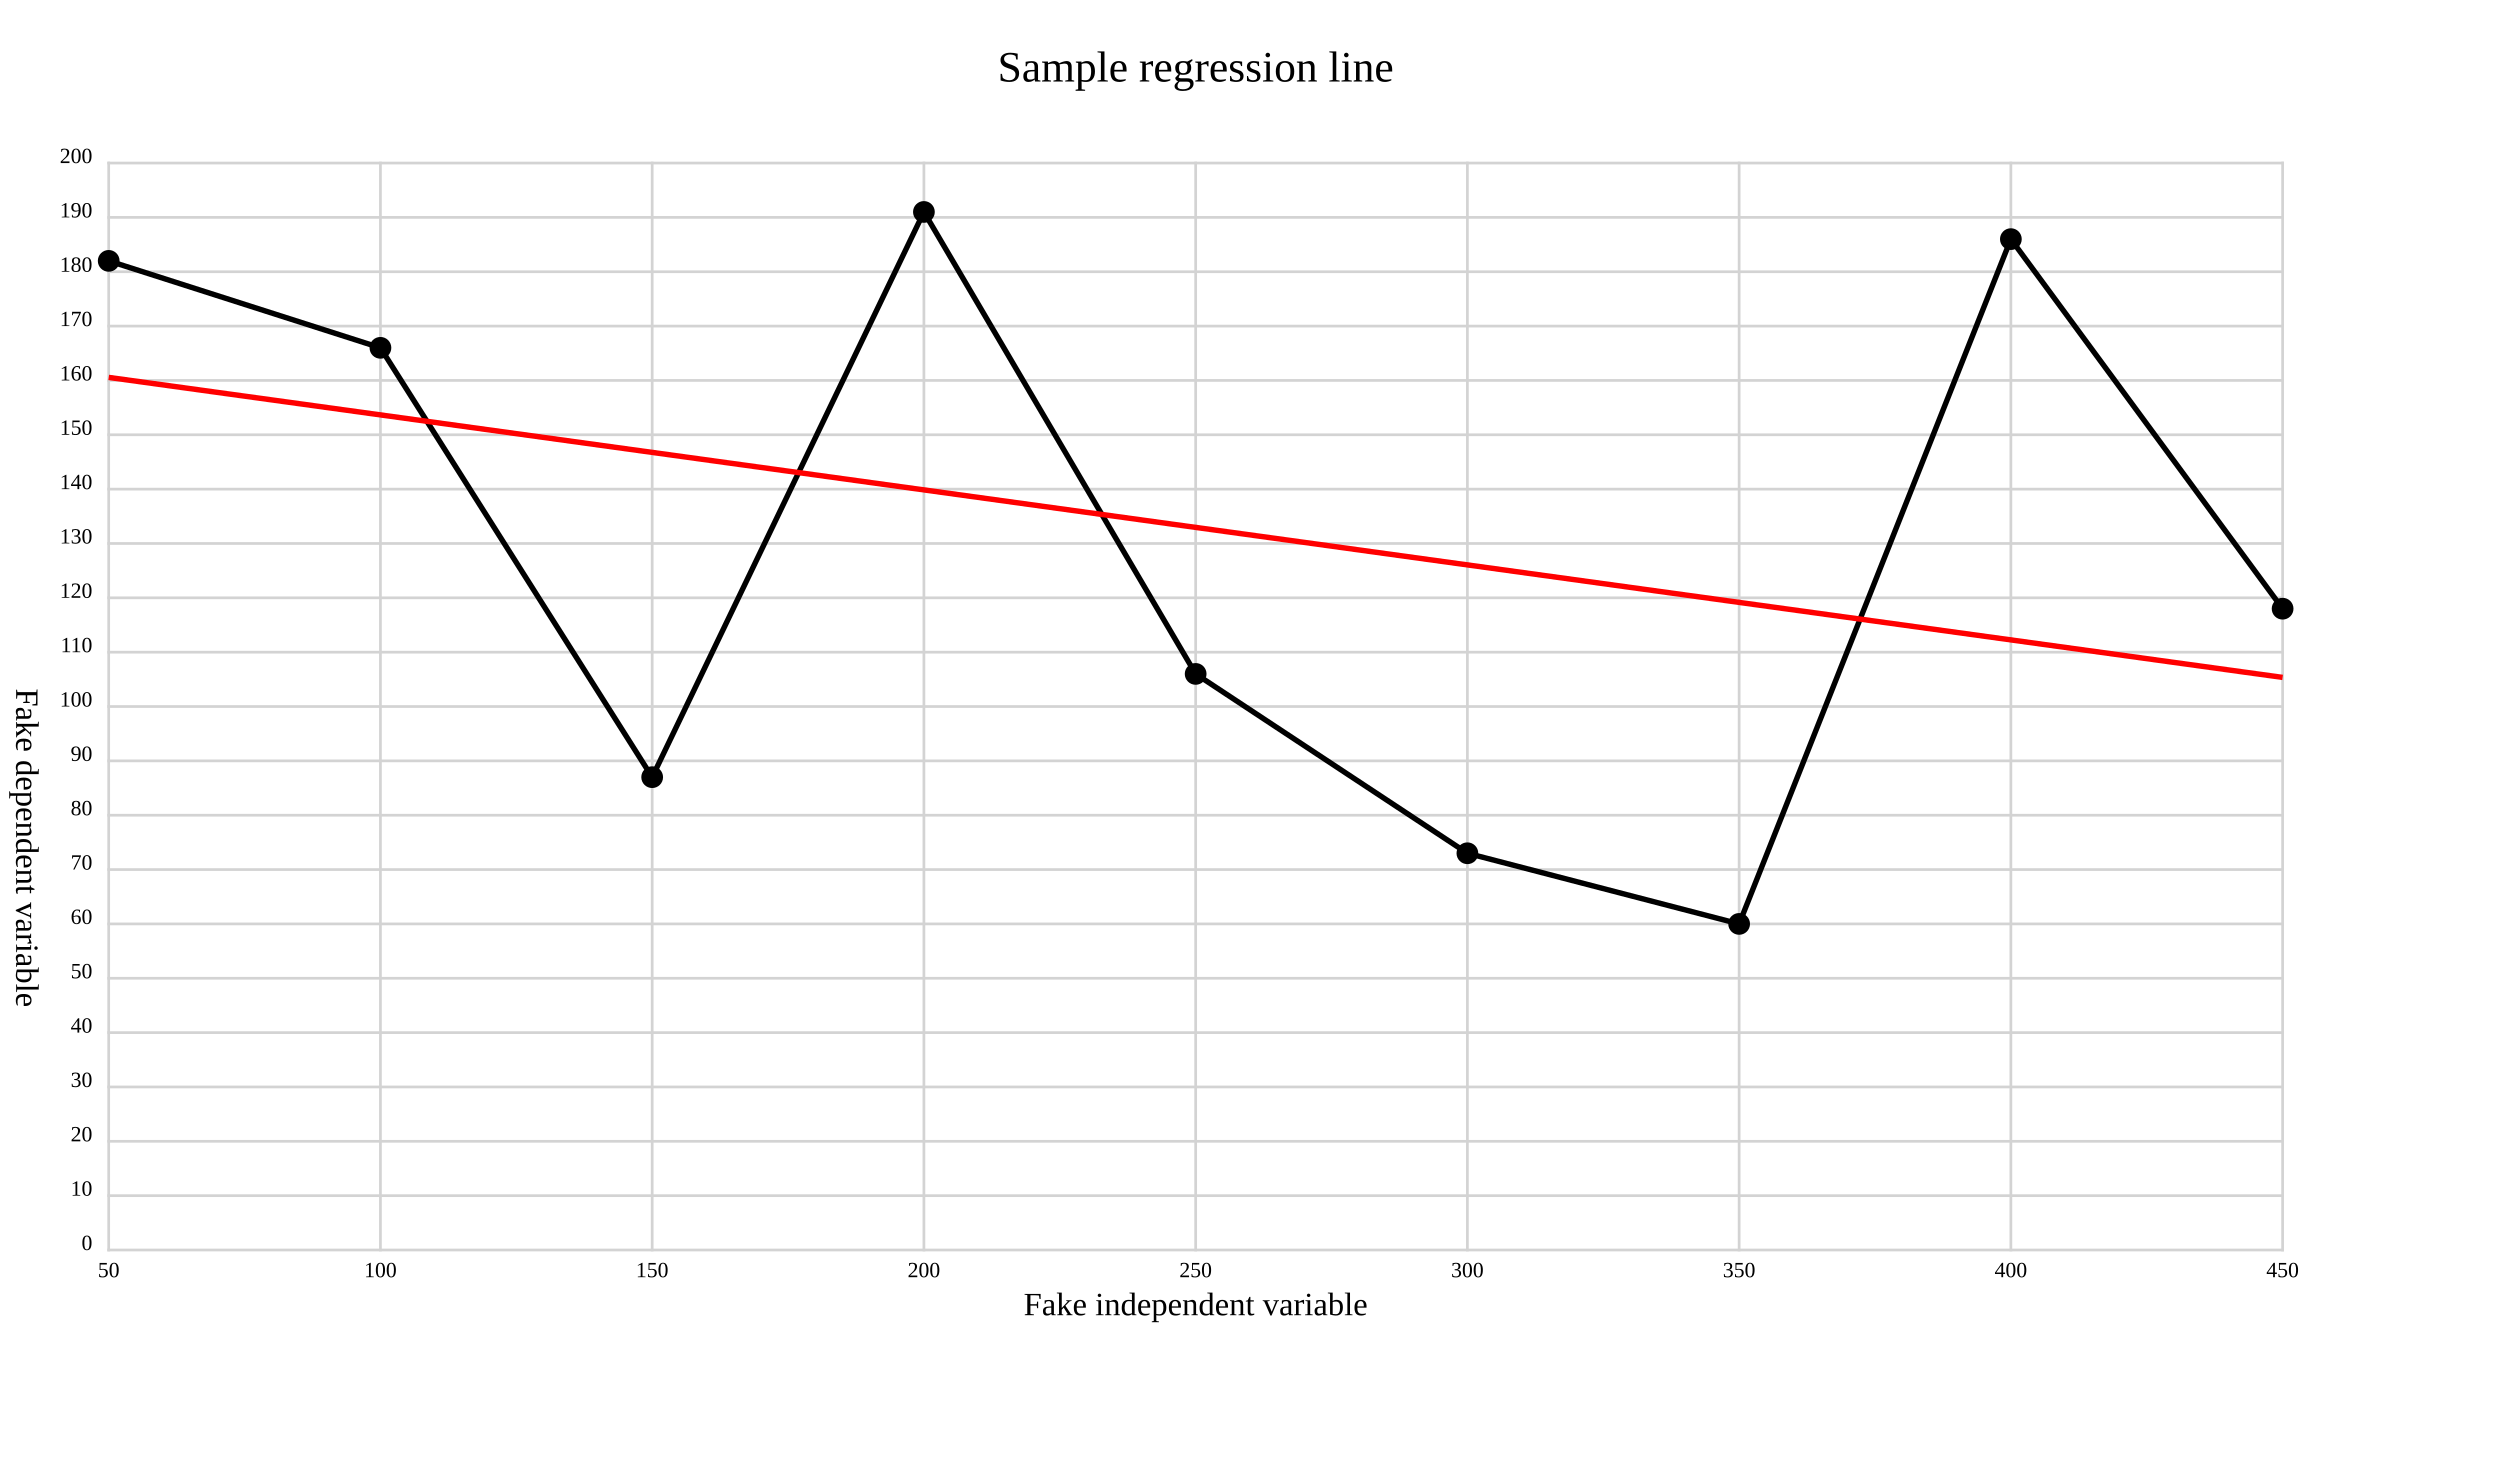
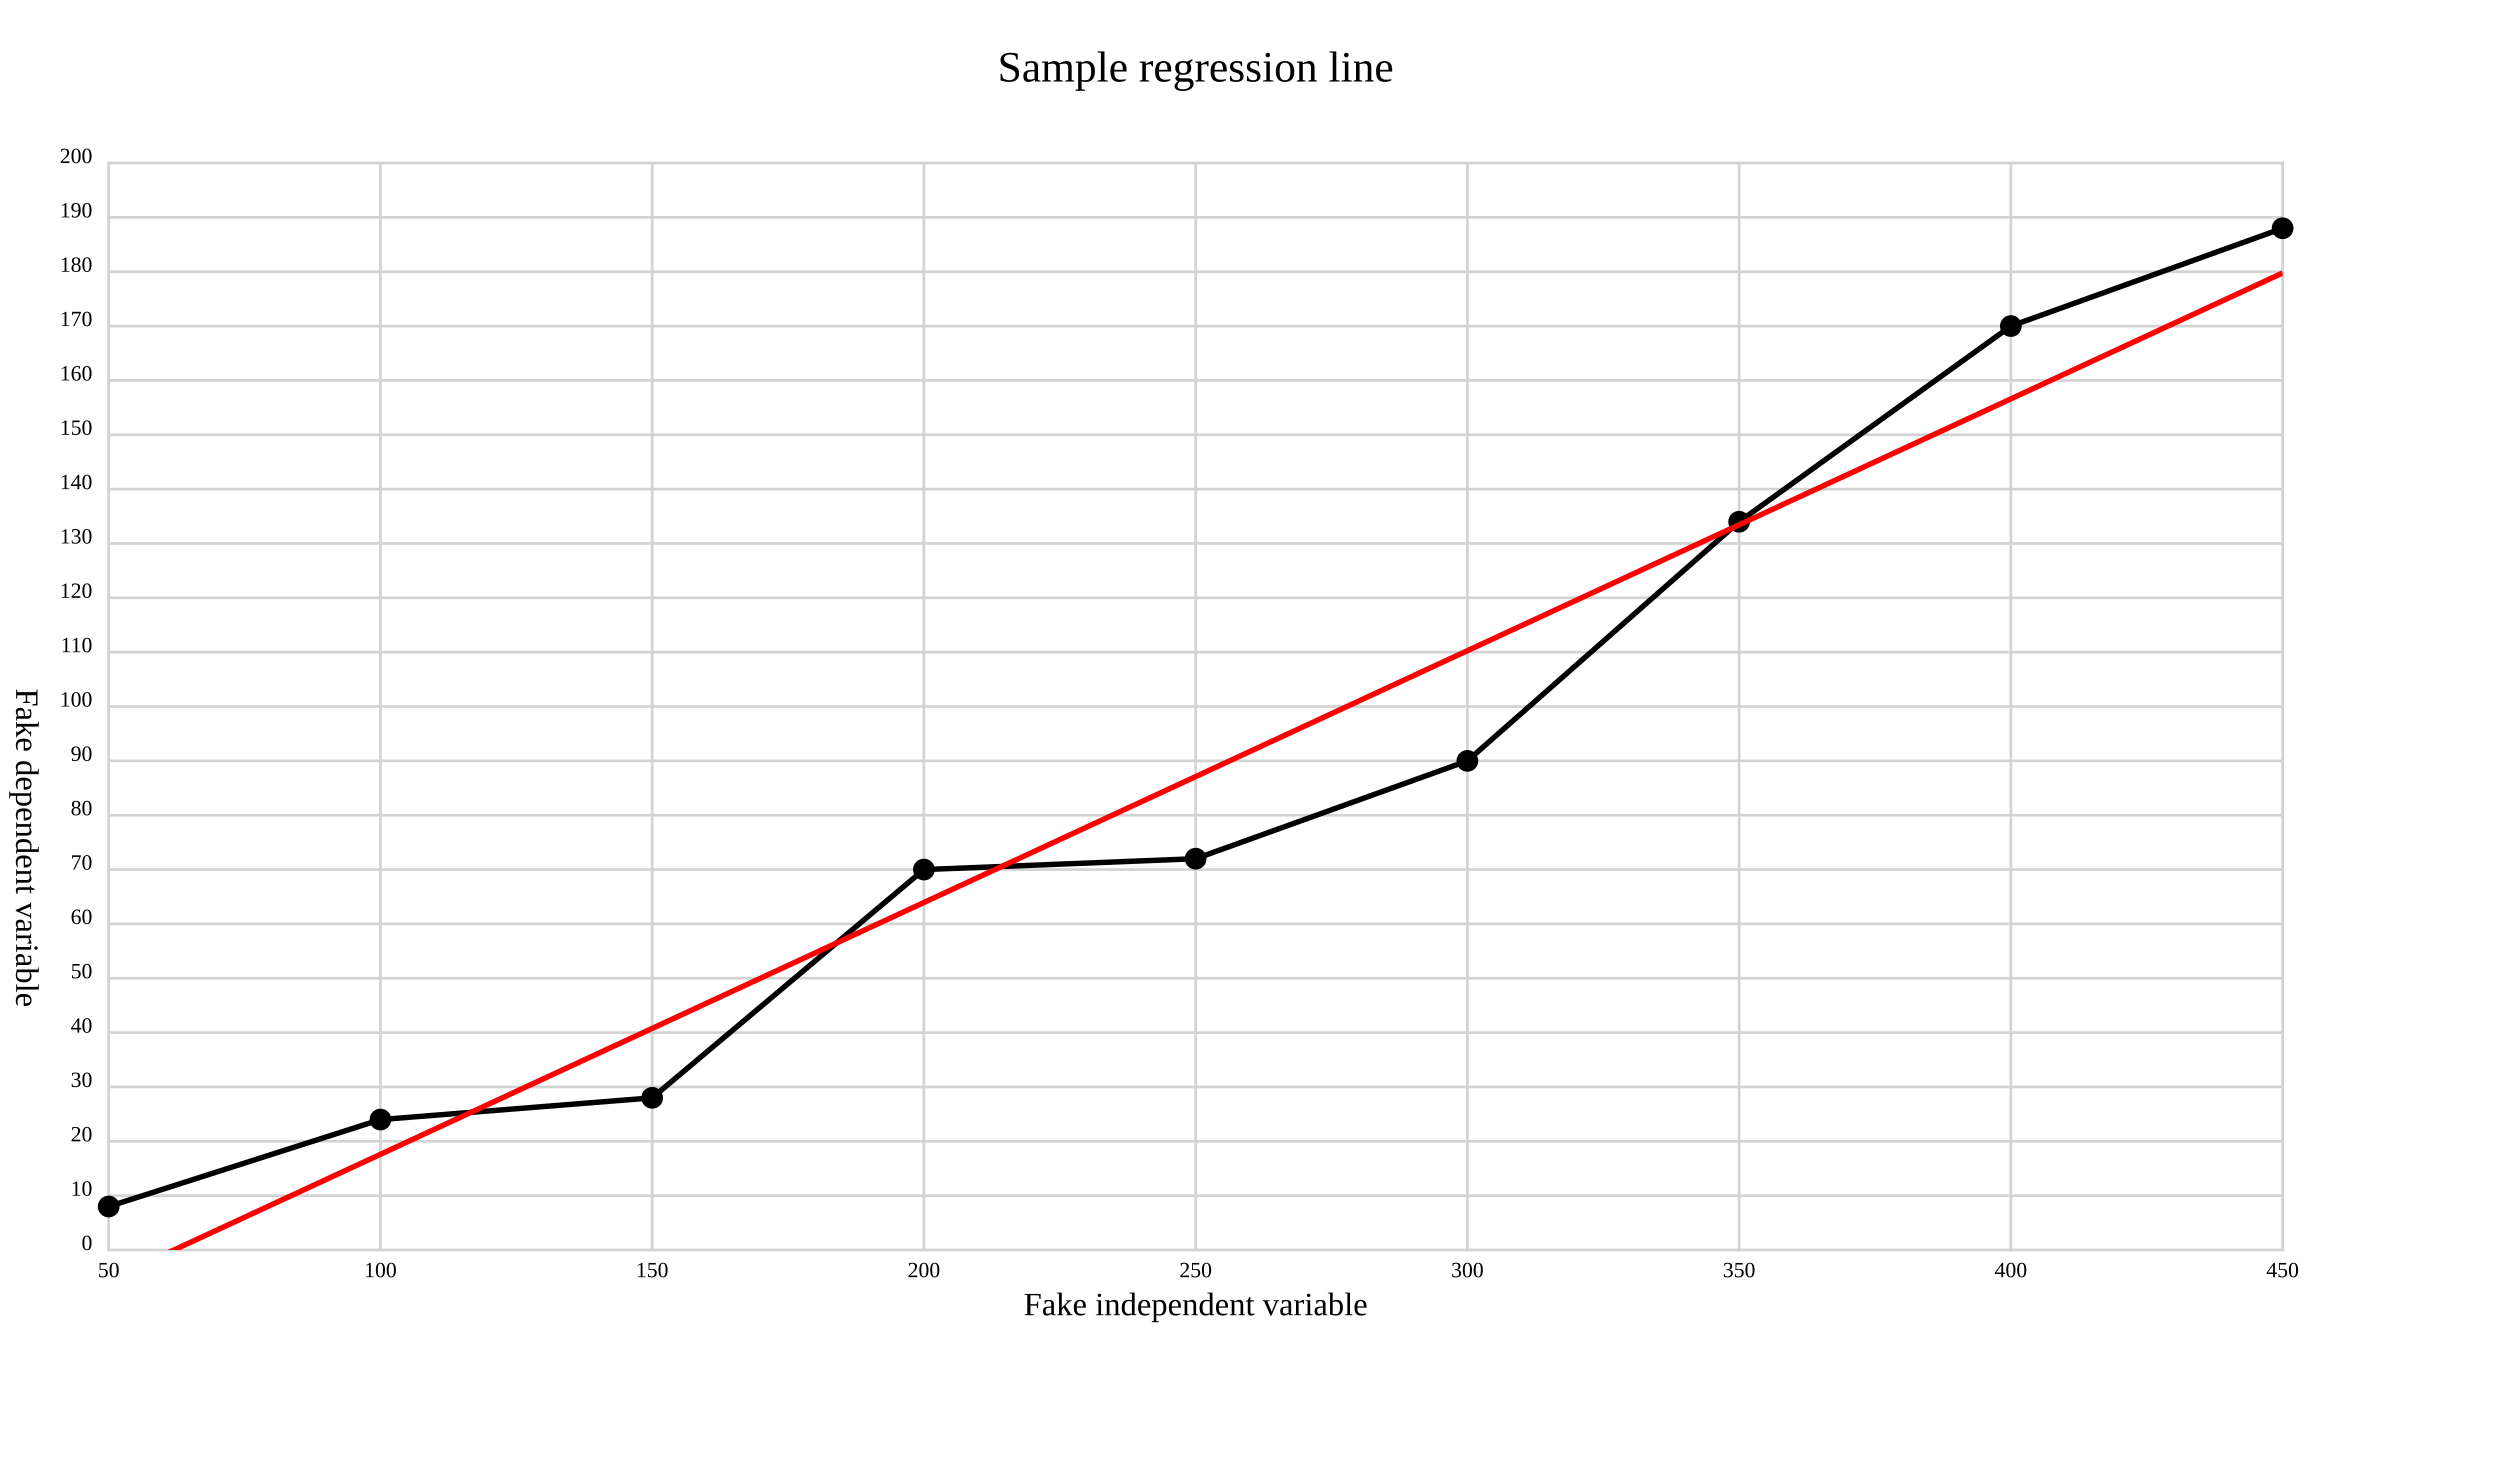
<svg xmlns="http://www.w3.org/2000/svg" viewBox="30 -230 460 270">
+   <defs>
+     <clipPath id="clip">
+       <rect x="50" y="-200" width="400" height="200" />
+     </clipPath>
+   </defs>
  <style type="text/css">
                
                .regression {
                    stroke: red;
                    stroke-width: 1;
                }
            </style>
  <line x1="50" y1="0" x2="50" y2="-200" stroke="lightgray" stroke-width="0.5" stroke-linecap="square" />
  <text x="50" y="5" font-size="4" text-anchor="middle">50</text>
  <line x1="100" y1="0" x2="100" y2="-200" stroke="lightgray" stroke-width="0.5" stroke-linecap="square" />
  <text x="100" y="5" font-size="4" text-anchor="middle">100</text>
  <line x1="150" y1="0" x2="150" y2="-200" stroke="lightgray" stroke-width="0.5" stroke-linecap="square" />
  <text x="150" y="5" font-size="4" text-anchor="middle">150</text>
  <line x1="200" y1="0" x2="200" y2="-200" stroke="lightgray" stroke-width="0.5" stroke-linecap="square" />
  <text x="200" y="5" font-size="4" text-anchor="middle">200</text>
  <line x1="250" y1="0" x2="250" y2="-200" stroke="lightgray" stroke-width="0.5" stroke-linecap="square" />
  <text x="250" y="5" font-size="4" text-anchor="middle">250</text>
  <line x1="300" y1="0" x2="300" y2="-200" stroke="lightgray" stroke-width="0.5" stroke-linecap="square" />
  <text x="300" y="5" font-size="4" text-anchor="middle">300</text>
  <line x1="350" y1="0" x2="350" y2="-200" stroke="lightgray" stroke-width="0.5" stroke-linecap="square" />
  <text x="350" y="5" font-size="4" text-anchor="middle">350</text>
  <line x1="400" y1="0" x2="400" y2="-200" stroke="lightgray" stroke-width="0.5" stroke-linecap="square" />
  <text x="400" y="5" font-size="4" text-anchor="middle">400</text>
  <line x1="450" y1="0" x2="450" y2="-200" stroke="lightgray" stroke-width="0.5" stroke-linecap="square" />
  <text x="450" y="5" font-size="4" text-anchor="middle">450</text>
  <line x1="50" y1="0" x2="450" y2="0" stroke="lightgray" stroke-width="0.5" stroke-linecap="square" />
  <text x="47" y="0" text-anchor="end" alignment-baseline="central" font-size="4">0</text>
  <line x1="50" y1="-10" x2="450" y2="-10" stroke="lightgray" stroke-width="0.5" stroke-linecap="square" />
  <text x="47" y="-10" text-anchor="end" alignment-baseline="central" font-size="4">10</text>
  <line x1="50" y1="-20" x2="450" y2="-20" stroke="lightgray" stroke-width="0.5" stroke-linecap="square" />
  <text x="47" y="-20" text-anchor="end" alignment-baseline="central" font-size="4">20</text>
  <line x1="50" y1="-30" x2="450" y2="-30" stroke="lightgray" stroke-width="0.5" stroke-linecap="square" />
  <text x="47" y="-30" text-anchor="end" alignment-baseline="central" font-size="4">30</text>
  <line x1="50" y1="-40" x2="450" y2="-40" stroke="lightgray" stroke-width="0.5" stroke-linecap="square" />
  <text x="47" y="-40" text-anchor="end" alignment-baseline="central" font-size="4">40</text>
  <line x1="50" y1="-50" x2="450" y2="-50" stroke="lightgray" stroke-width="0.5" stroke-linecap="square" />
  <text x="47" y="-50" text-anchor="end" alignment-baseline="central" font-size="4">50</text>
  <line x1="50" y1="-60" x2="450" y2="-60" stroke="lightgray" stroke-width="0.5" stroke-linecap="square" />
  <text x="47" y="-60" text-anchor="end" alignment-baseline="central" font-size="4">60</text>
  <line x1="50" y1="-70" x2="450" y2="-70" stroke="lightgray" stroke-width="0.5" stroke-linecap="square" />
  <text x="47" y="-70" text-anchor="end" alignment-baseline="central" font-size="4">70</text>
  <line x1="50" y1="-80" x2="450" y2="-80" stroke="lightgray" stroke-width="0.5" stroke-linecap="square" />
  <text x="47" y="-80" text-anchor="end" alignment-baseline="central" font-size="4">80</text>
  <line x1="50" y1="-90" x2="450" y2="-90" stroke="lightgray" stroke-width="0.5" stroke-linecap="square" />
  <text x="47" y="-90" text-anchor="end" alignment-baseline="central" font-size="4">90</text>
  <line x1="50" y1="-100" x2="450" y2="-100" stroke="lightgray" stroke-width="0.5" stroke-linecap="square" />
  <text x="47" y="-100" text-anchor="end" alignment-baseline="central" font-size="4">100</text>
  <line x1="50" y1="-110" x2="450" y2="-110" stroke="lightgray" stroke-width="0.5" stroke-linecap="square" />
  <text x="47" y="-110" text-anchor="end" alignment-baseline="central" font-size="4">110</text>
  <line x1="50" y1="-120" x2="450" y2="-120" stroke="lightgray" stroke-width="0.5" stroke-linecap="square" />
  <text x="47" y="-120" text-anchor="end" alignment-baseline="central" font-size="4">120</text>
  <line x1="50" y1="-130" x2="450" y2="-130" stroke="lightgray" stroke-width="0.5" stroke-linecap="square" />
  <text x="47" y="-130" text-anchor="end" alignment-baseline="central" font-size="4">130</text>
  <line x1="50" y1="-140" x2="450" y2="-140" stroke="lightgray" stroke-width="0.5" stroke-linecap="square" />
  <text x="47" y="-140" text-anchor="end" alignment-baseline="central" font-size="4">140</text>
  <line x1="50" y1="-150" x2="450" y2="-150" stroke="lightgray" stroke-width="0.5" stroke-linecap="square" />
  <text x="47" y="-150" text-anchor="end" alignment-baseline="central" font-size="4">150</text>
  <line x1="50" y1="-160" x2="450" y2="-160" stroke="lightgray" stroke-width="0.5" stroke-linecap="square" />
  <text x="47" y="-160" text-anchor="end" alignment-baseline="central" font-size="4">160</text>
  <line x1="50" y1="-170" x2="450" y2="-170" stroke="lightgray" stroke-width="0.5" stroke-linecap="square" />
  <text x="47" y="-170" text-anchor="end" alignment-baseline="central" font-size="4">170</text>
  <line x1="50" y1="-180" x2="450" y2="-180" stroke="lightgray" stroke-width="0.5" stroke-linecap="square" />
  <text x="47" y="-180" text-anchor="end" alignment-baseline="central" font-size="4">180</text>
  <line x1="50" y1="-190" x2="450" y2="-190" stroke="lightgray" stroke-width="0.5" stroke-linecap="square" />
  <text x="47" y="-190" text-anchor="end" alignment-baseline="central" font-size="4">190</text>
  <line x1="50" y1="-200" x2="450" y2="-200" stroke="lightgray" stroke-width="0.5" stroke-linecap="square" />
  <text x="47" y="-200" text-anchor="end" alignment-baseline="central" font-size="4">200</text>
  <text x="250" y="12" font-size="6" text-anchor="middle">Fake independent variable</text>
  <text x="35" y="-100" text-anchor="middle" writing-mode="tb" font-size="6">Fake
                dependent variable</text>
  <text x="250" y="-215" text-anchor="middle" font-size="8">Sample regression line</text>
  <g>
-     <polyline points="50,-182 100,-166 150,-87 200,-191 250,-106 300,-73 350,-60 400,-186 450,-118" stroke="black" stroke-width="1" fill="none" />
-     <circle cx="50" cy="-182" r="2" fill="black" />
-     <circle cx="100" cy="-166" r="2" fill="black" />
-     <circle cx="150" cy="-87" r="2" fill="black" />
-     <circle cx="200" cy="-191" r="2" fill="black" />
-     <circle cx="250" cy="-106" r="2" fill="black" />
-     <circle cx="300" cy="-73" r="2" fill="black" />
-     <circle cx="350" cy="-60" r="2" fill="black" />
-     <circle cx="400" cy="-186" r="2" fill="black" />
-     <circle cx="450" cy="-118" r="2" fill="black" />
-     <g>
-       <line x1="50" y1="-160.556" x2="450" y2="-105.356" class="regression" />
+     <polyline points="50,-8 100,-24 150,-28 200,-70 250,-72 300,-90 350,-134 400,-170 450,-188" stroke="black" stroke-width="1" fill="none" />
+     <circle cx="50" cy="-8" r="2" fill="black" />
+     <circle cx="100" cy="-24" r="2" fill="black" />
+     <circle cx="150" cy="-28" r="2" fill="black" />
+     <circle cx="200" cy="-70" r="2" fill="black" />
+     <circle cx="250" cy="-72" r="2" fill="black" />
+     <circle cx="300" cy="-90" r="2" fill="black" />
+     <circle cx="350" cy="-134" r="2" fill="black" />
+     <circle cx="400" cy="-170" r="2" fill="black" />
+     <circle cx="450" cy="-188" r="2" fill="black" />
+     <g clip-path="url(#clip)">
+       <g>
+         <line x1="0" y1="28.722" x2="450" y2="-179.778" class="regression" />
+       </g>
    </g>
  </g>
</svg>
